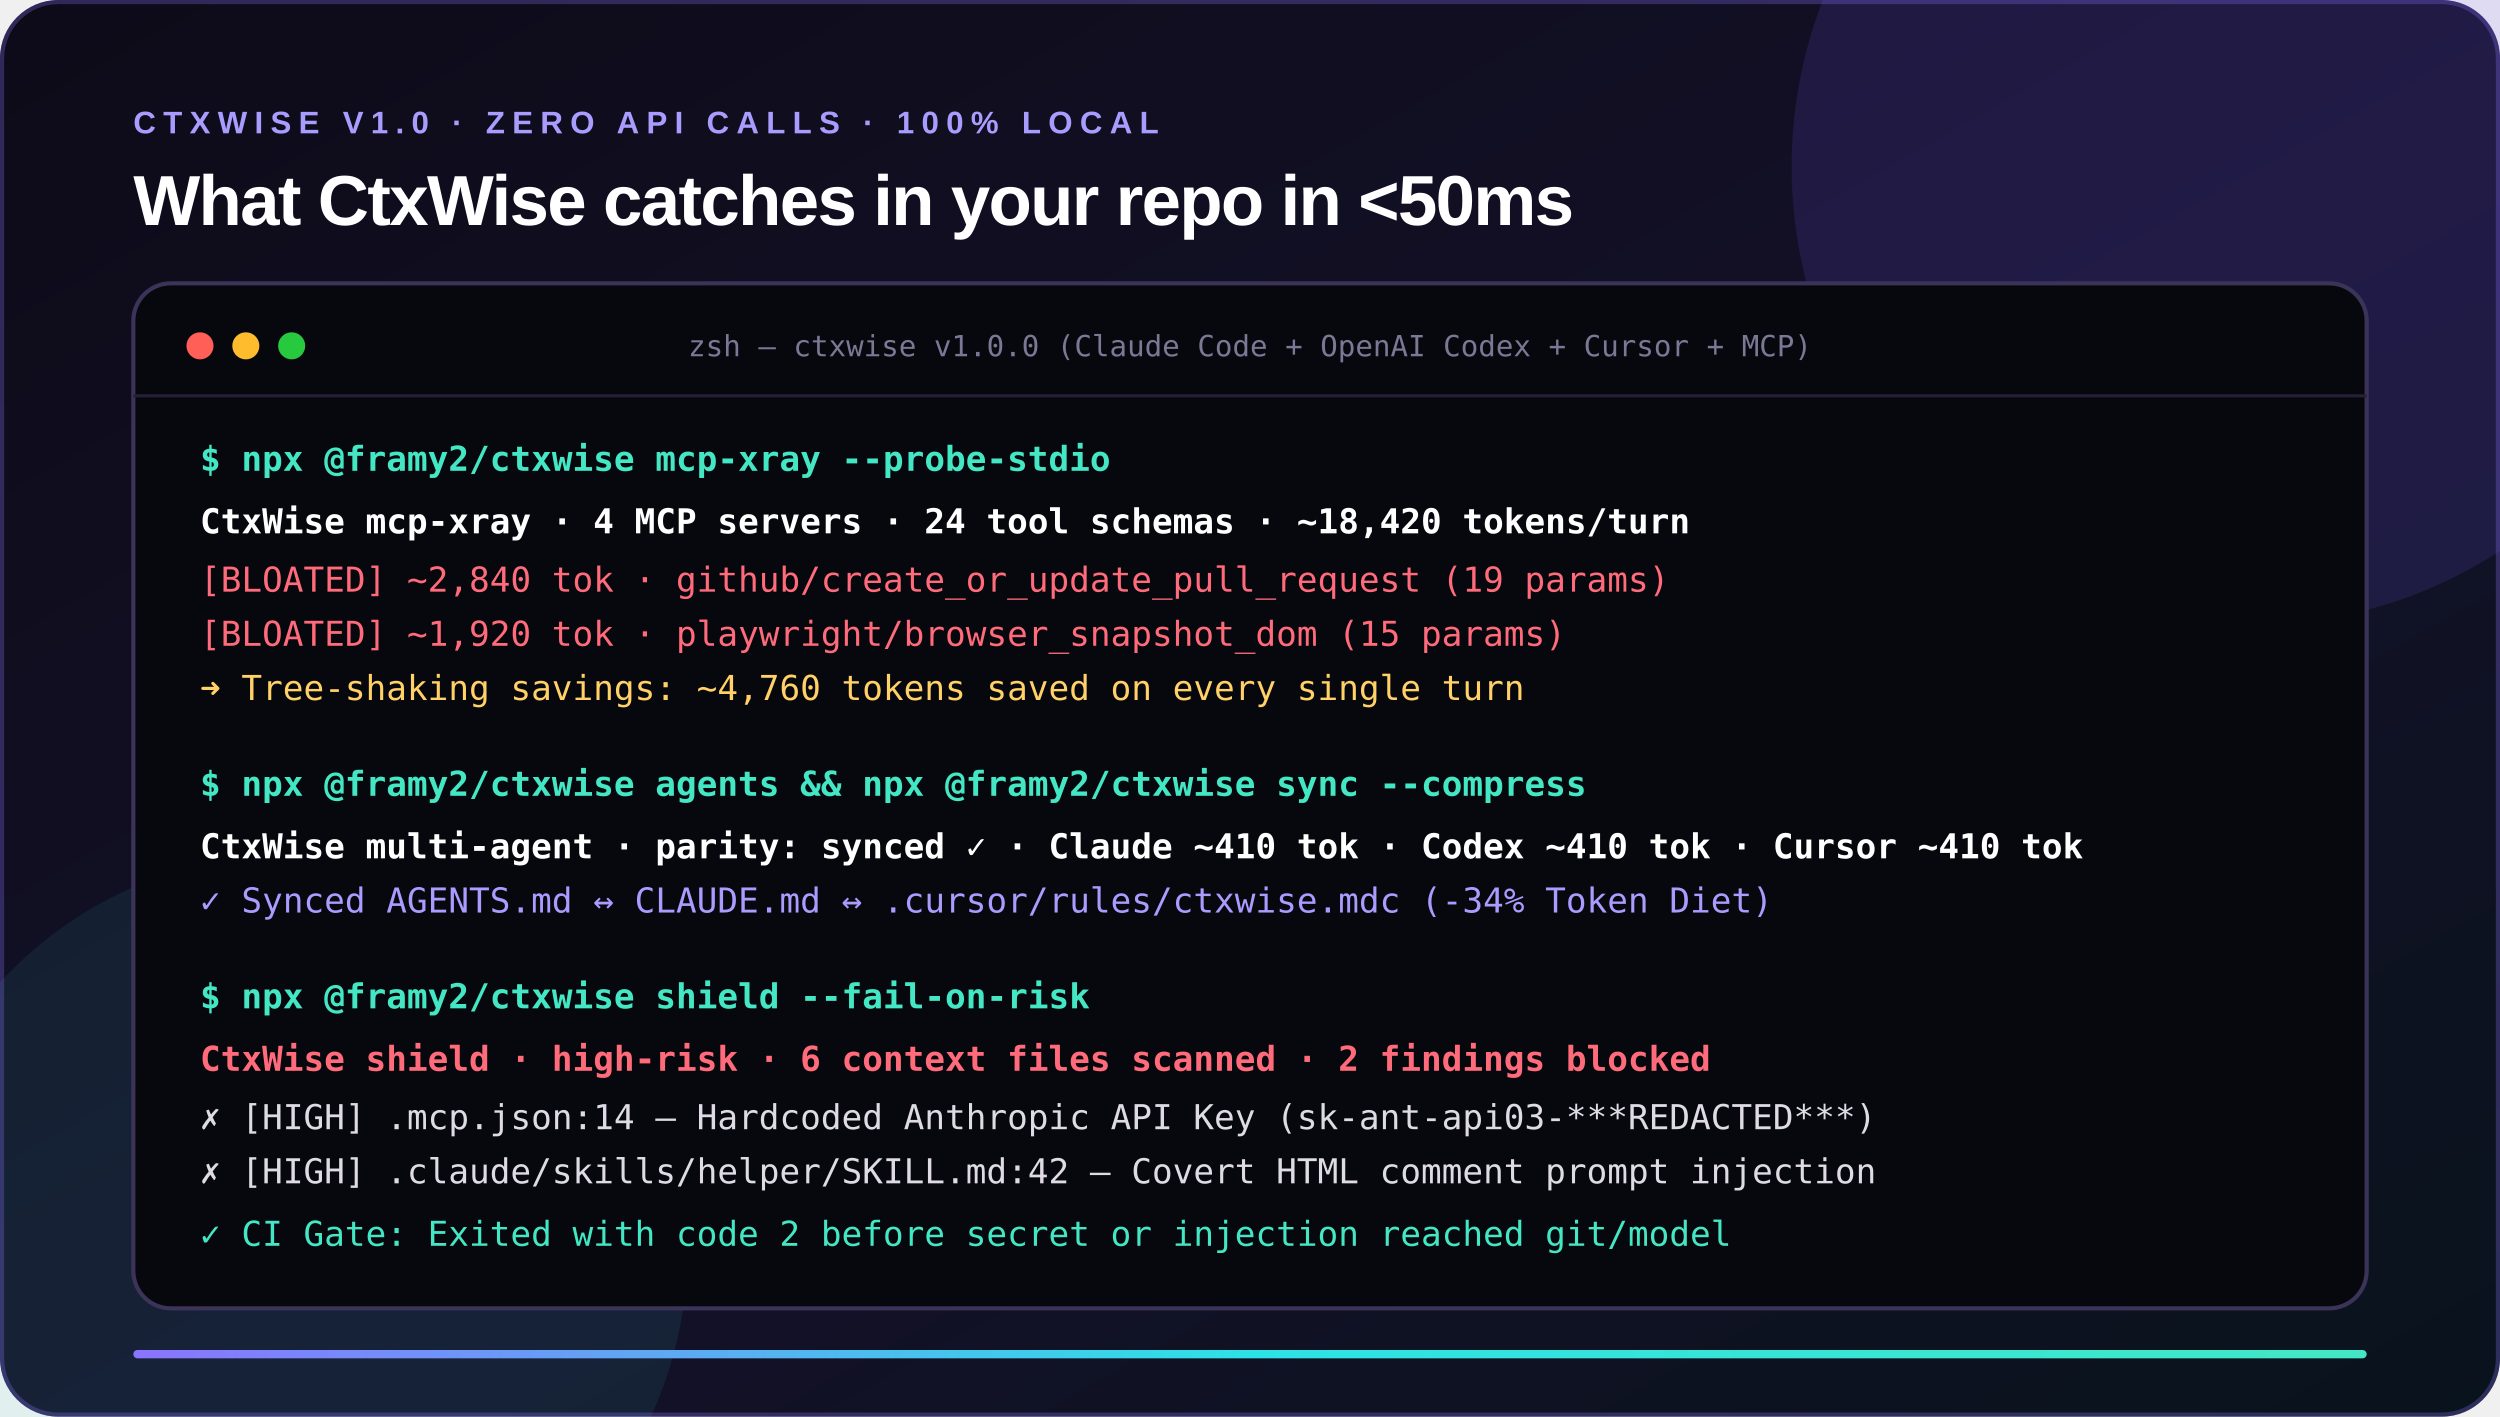
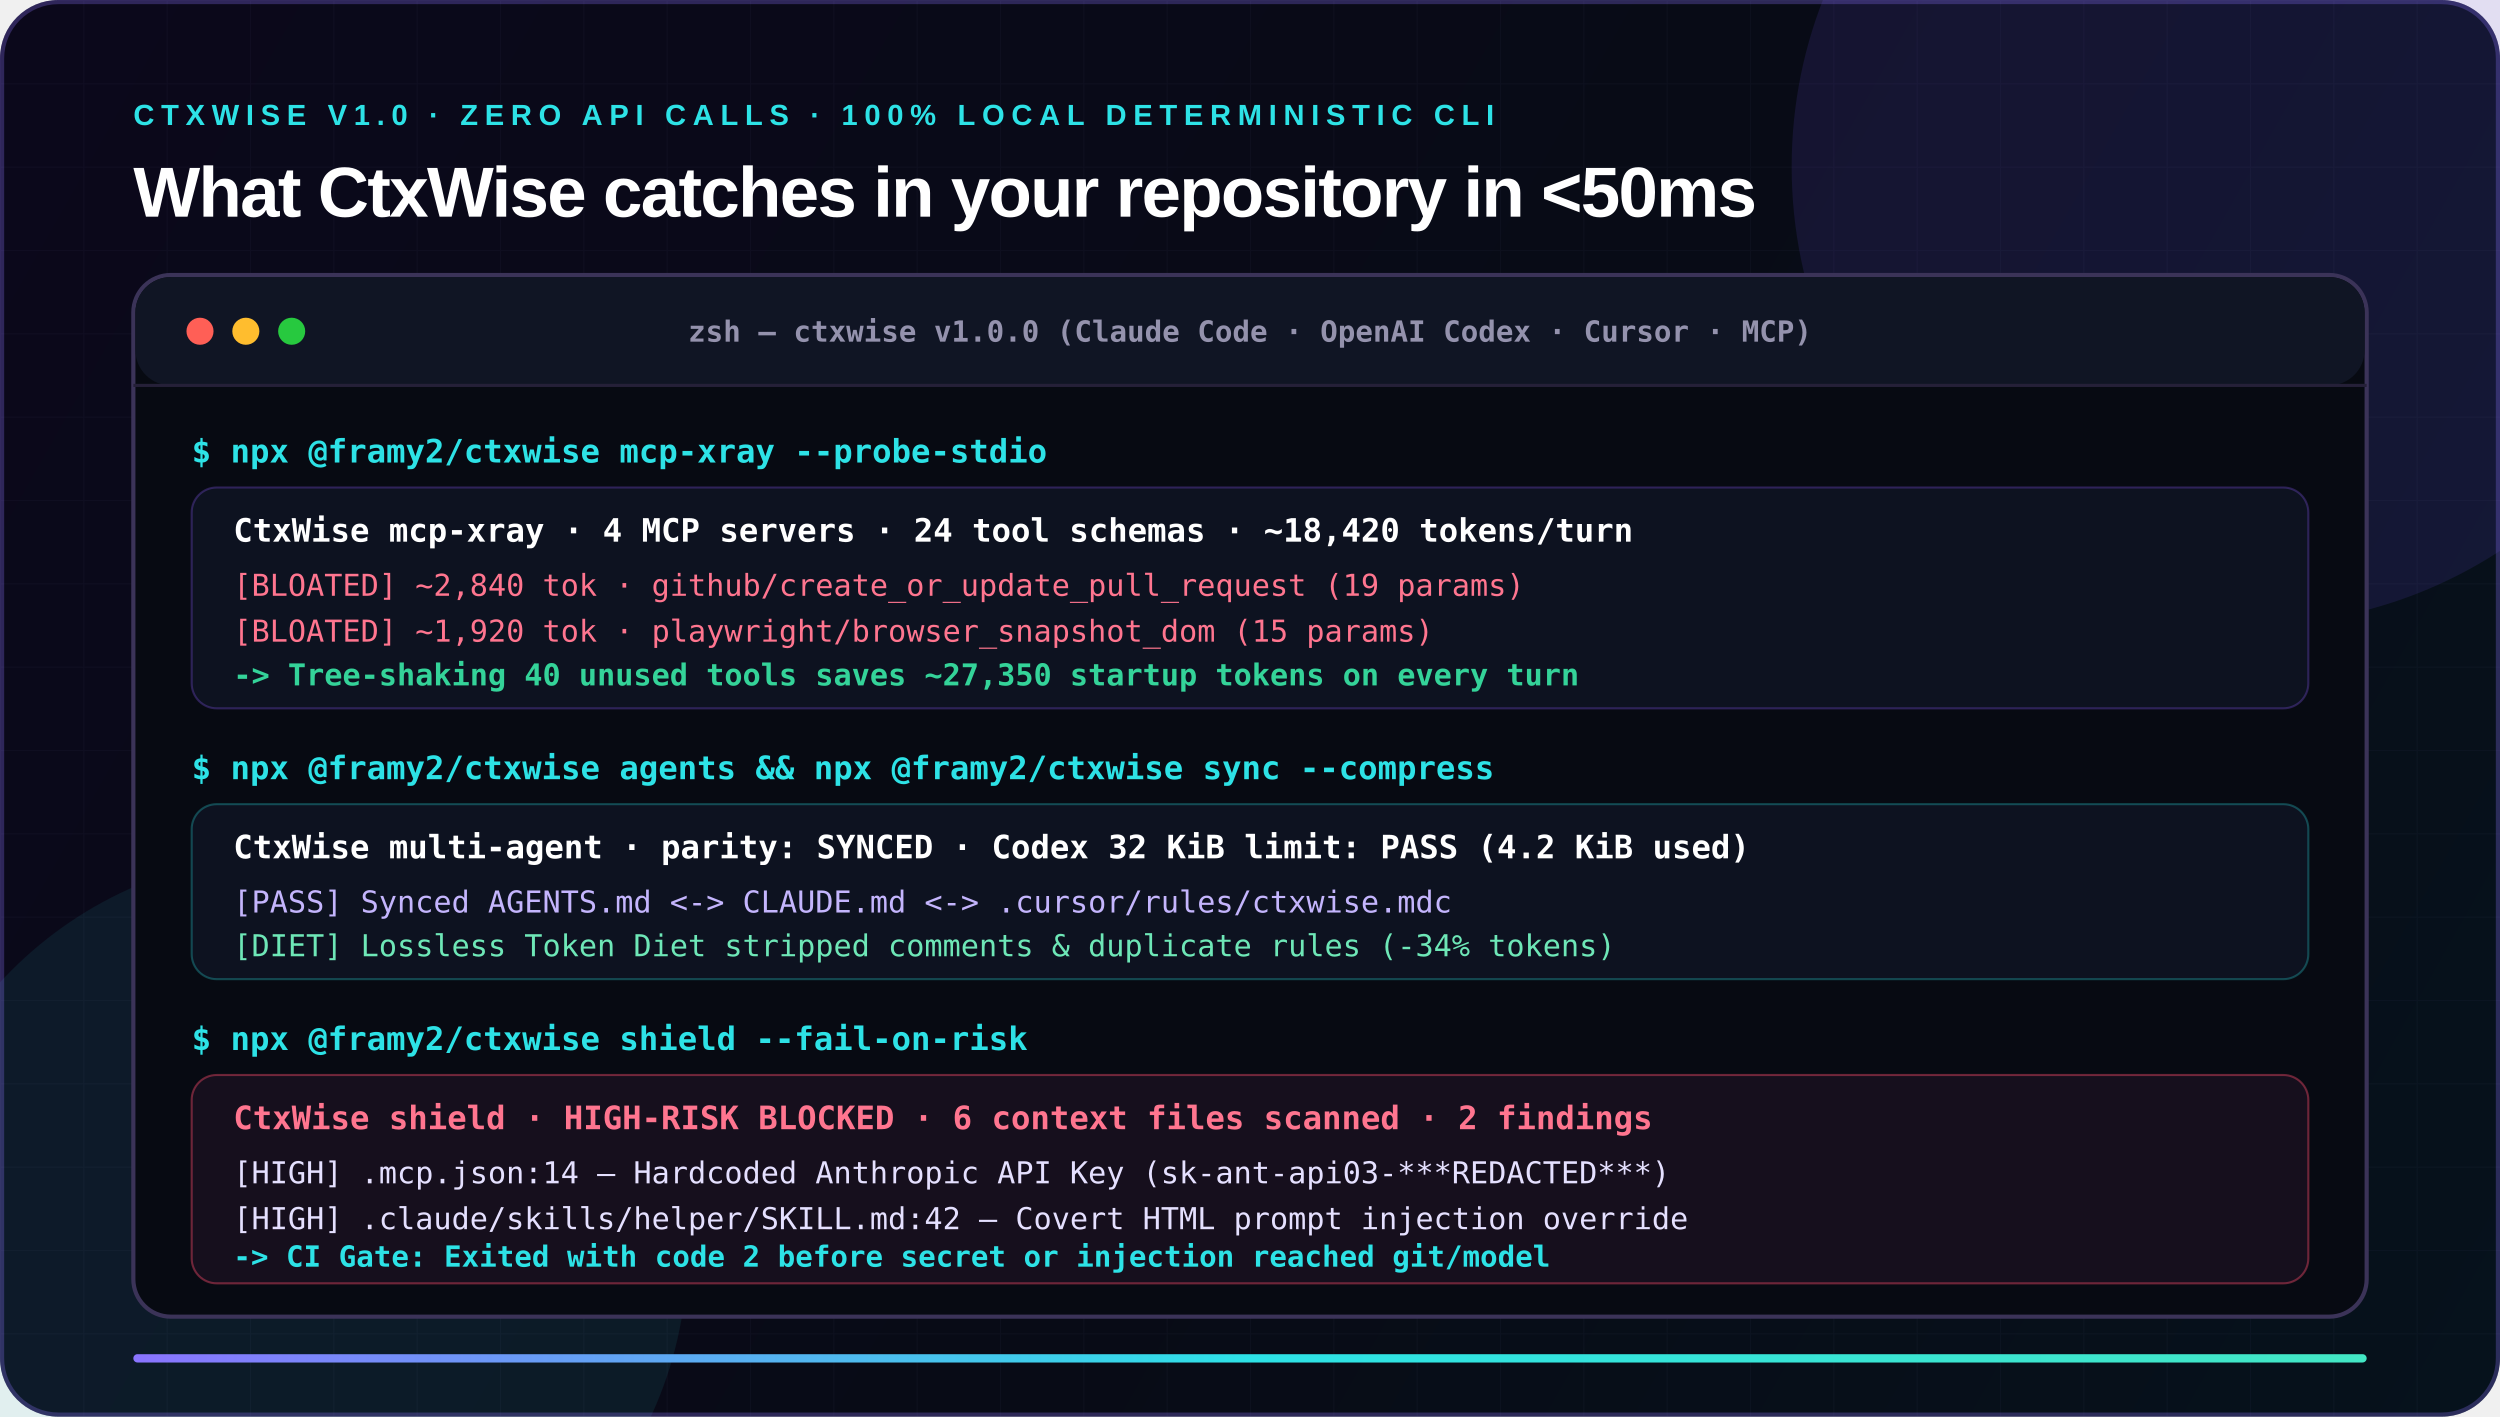
<svg xmlns="http://www.w3.org/2000/svg" width="1200" height="680" viewBox="0 0 1200 680" role="img" aria-labelledby="title desc">
  <defs>
-     <linearGradient id="bg" x1="0" y1="0" x2="1" y2="1">
-       <stop offset="0" stop-color="#0D0B18" />
-       <stop offset="0.55" stop-color="#141129" />
-       <stop offset="1" stop-color="#09131C" />
+     <linearGradient id="bg" x1="0" y1="0" x2="1200" y2="680" gradientUnits="userSpaceOnUse">
+       <stop offset="0" stop-color="#0B081B" />
+       <stop offset="0.55" stop-color="#080B16" />
+       <stop offset="1" stop-color="#06121C" />
    </linearGradient>
    <linearGradient id="accent" x1="0" y1="0" x2="1" y2="0">
      <stop offset="0" stop-color="#8B73FF" />
      <stop offset="0.5" stop-color="#2DE2E6" />
      <stop offset="1" stop-color="#43E7C4" />
    </linearGradient>
+     <pattern id="grid" width="40" height="40" patternUnits="userSpaceOnUse">
+       <path d="M40 0H0V40" fill="none" stroke="#A99BFF" stroke-opacity="0.035" />
+     </pattern>
  </defs>
  <rect width="1200" height="680" rx="28" fill="url(#bg)" />
-   <circle cx="1080" cy="80" r="220" fill="#7657FF" opacity=".14" />
+   <rect width="1200" height="680" rx="28" fill="url(#grid)" />
+   <circle cx="1080" cy="80" r="220" fill="#7657FF" opacity=".12" />
  <circle cx="140" cy="600" r="190" fill="#2DE2E6" opacity=".08" />
  <rect x="1" y="1" width="1198" height="678" rx="27" fill="none" stroke="#8B73FF" stroke-opacity=".28" stroke-width="2" />
-   <text x="64" y="64" fill="#A99CFF" font-family="Segoe UI,Arial,sans-serif" font-size="15" font-weight="700" letter-spacing="3.5">CTXWISE V1.0 · ZERO API CALLS · 100% LOCAL</text>
-   <text x="64" y="108" fill="#FFFFFF" font-family="Segoe UI,Arial,sans-serif" font-size="34" font-weight="750" letter-spacing="-0.8">What CtxWise catches in your repo in &lt;50ms</text>
-   <rect x="64" y="136" width="1072" height="492" rx="18" fill="#07070E" stroke="#3B3358" stroke-width="2" />
-   <circle cx="96" cy="166" r="6.5" fill="#FF5F56" />
-   <circle cx="118" cy="166" r="6.5" fill="#FFBD2E" />
-   <circle cx="140" cy="166" r="6.5" fill="#27C93F" />
-   <text x="600" y="171" text-anchor="middle" fill="#7C7794" font-family="Consolas,Menlo,monospace" font-size="14">zsh — ctxwise v1.0.0 (Claude Code + OpenAI Codex + Cursor + MCP)</text>
-   <line x1="64" y1="190" x2="1136" y2="190" stroke="#252038" stroke-width="1.5" />
-   <g font-family="Consolas,Menlo,monospace" font-size="16.5">
-     <text x="96" y="226" fill="#43E7C4" font-weight="700">$ npx @framy2/ctxwise mcp-xray --probe-stdio</text>
-     <text x="96" y="256" fill="#FFFFFF" font-weight="700">CtxWise mcp-xray · 4 MCP servers · 24 tool schemas · ~18,420 tokens/turn</text>
-     <text x="96" y="284" fill="#FF6B7A">  [BLOATED] ~2,840 tok · github/create_or_update_pull_request (19 params)</text>
-     <text x="96" y="310" fill="#FF6B7A">  [BLOATED] ~1,920 tok · playwright/browser_snapshot_dom (15 params)</text>
-     <text x="96" y="336" fill="#FFD166">  ➜ Tree-shaking savings: ~4,760 tokens saved on every single turn</text>
-     <text x="96" y="382" fill="#43E7C4" font-weight="700">$ npx @framy2/ctxwise agents &amp;&amp; npx @framy2/ctxwise sync --compress</text>
-     <text x="96" y="412" fill="#FFFFFF" font-weight="700">CtxWise multi-agent · parity: synced ✓ · Claude ~410 tok · Codex ~410 tok · Cursor ~410 tok</text>
-     <text x="96" y="438" fill="#A99CFF">  ✓ Synced AGENTS.md ↔ CLAUDE.md ↔ .cursor/rules/ctxwise.mdc (-34% Token Diet)</text>
-     <text x="96" y="484" fill="#43E7C4" font-weight="700">$ npx @framy2/ctxwise shield --fail-on-risk</text>
-     <text x="96" y="514" fill="#FF6B7A" font-weight="700">CtxWise shield · high-risk · 6 context files scanned · 2 findings blocked</text>
-     <text x="96" y="542" fill="#DEDBE5">  ✗ [HIGH] .mcp.json:14 — Hardcoded Anthropic API Key (sk-ant-api03-***REDACTED***)</text>
-     <text x="96" y="568" fill="#DEDBE5">  ✗ [HIGH] .claude/skills/helper/SKILL.md:42 — Covert HTML comment prompt injection</text>
-     <text x="96" y="598" fill="#43E7C4">  ✓ CI Gate: Exited with code 2 before secret or injection reached git/model</text>
+   <text x="64" y="60" fill="#2DE2E6" font-family="Segoe UI,Arial,sans-serif" font-size="14" font-weight="700" letter-spacing="3.2">CTXWISE V1.0 · ZERO API CALLS · 100% LOCAL DETERMINISTIC CLI</text>
+   <text x="64" y="104" fill="#FFFFFF" font-family="Segoe UI,Arial,sans-serif" font-size="34" font-weight="800" letter-spacing="-0.8">What CtxWise catches in your repository in &lt;50ms</text>
+   <rect x="64" y="132" width="1072" height="500" rx="18" fill="#070A12" stroke="#3B3358" stroke-width="2" />
+   <rect x="65" y="133" width="1070" height="52" rx="17" fill="#101524" />
+   <circle cx="96" cy="159" r="6.5" fill="#FF5F56" />
+   <circle cx="118" cy="159" r="6.5" fill="#FFBD2E" />
+   <circle cx="140" cy="159" r="6.5" fill="#27C93F" />
+   <text x="600" y="164" text-anchor="middle" fill="#9492AD" font-family="Consolas,Menlo,monospace" font-size="14" font-weight="600">zsh — ctxwise v1.0.0 (Claude Code · OpenAI Codex · Cursor · MCP)</text>
+   <line x1="64" y1="185" x2="1136" y2="185" stroke="#252038" stroke-width="1.5" />
+   <g font-family="Consolas, 'Cascadia Code', monospace" font-size="15.5">
+     <g transform="translate(92 204)">
+       <text x="0" y="18" fill="#2DE2E6" font-weight="700">$ npx @framy2/ctxwise mcp-xray --probe-stdio</text>
+       <rect x="0" y="30" width="1016" height="106" rx="12" fill="#0D1220" stroke="#8B5CFF" stroke-opacity="0.28" />
+       <text x="20" y="56" fill="#FFFFFF" font-weight="700">CtxWise mcp-xray · 4 MCP servers · 24 tool schemas · ~18,420 tokens/turn</text>
+       <text x="20" y="82" fill="#FF758F" font-size="14.5">  [BLOATED] ~2,840 tok · github/create_or_update_pull_request (19 params)</text>
+       <text x="20" y="104" fill="#FF758F" font-size="14.5">  [BLOATED] ~1,920 tok · playwright/browser_snapshot_dom (15 params)</text>
+       <text x="20" y="125" fill="#34D399" font-size="14.5" font-weight="700">  -&gt; Tree-shaking 40 unused tools saves ~27,350 startup tokens on every turn</text>
+     </g>
+     <g transform="translate(92 356)">
+       <text x="0" y="18" fill="#2DE2E6" font-weight="700">$ npx @framy2/ctxwise agents &amp;&amp; npx @framy2/ctxwise sync --compress</text>
+       <rect x="0" y="30" width="1016" height="84" rx="12" fill="#0D1220" stroke="#2DE2E6" stroke-opacity="0.28" />
+       <text x="20" y="56" fill="#FFFFFF" font-weight="700">CtxWise multi-agent · parity: SYNCED · Codex 32 KiB limit: PASS (4.2 KiB used)</text>
+       <text x="20" y="82" fill="#C4B5FD" font-size="14.5">  [PASS] Synced AGENTS.md &lt;-&gt; CLAUDE.md &lt;-&gt; .cursor/rules/ctxwise.mdc</text>
+       <text x="20" y="103" fill="#6EE7B7" font-size="14.5">  [DIET] Lossless Token Diet stripped comments &amp; duplicate rules (-34% tokens)</text>
+     </g>
+     <g transform="translate(92 486)">
+       <text x="0" y="18" fill="#2DE2E6" font-weight="700">$ npx @framy2/ctxwise shield --fail-on-risk</text>
+       <rect x="0" y="30" width="1016" height="100" rx="12" fill="#160F1D" stroke="#FF4D6D" stroke-opacity="0.4" />
+       <text x="20" y="56" fill="#FF758F" font-weight="700">CtxWise shield · HIGH-RISK BLOCKED · 6 context files scanned · 2 findings</text>
+       <text x="20" y="82" fill="#E5E0FF" font-size="14.5">  [HIGH] .mcp.json:14 — Hardcoded Anthropic API Key (sk-ant-api03-***REDACTED***)</text>
+       <text x="20" y="104" fill="#E5E0FF" font-size="14.5">  [HIGH] .claude/skills/helper/SKILL.md:42 — Covert HTML prompt injection override</text>
+       <text x="20" y="122" fill="#2DE2E6" font-size="14" font-weight="700">  -&gt; CI Gate: Exited with code 2 before secret or injection reached git/model</text>
+     </g>
  </g>
-   <rect x="64" y="648" width="1072" height="4" rx="2" fill="url(#accent)" />
+   <rect x="64" y="650" width="1072" height="4" rx="2" fill="url(#accent)" />
</svg>
